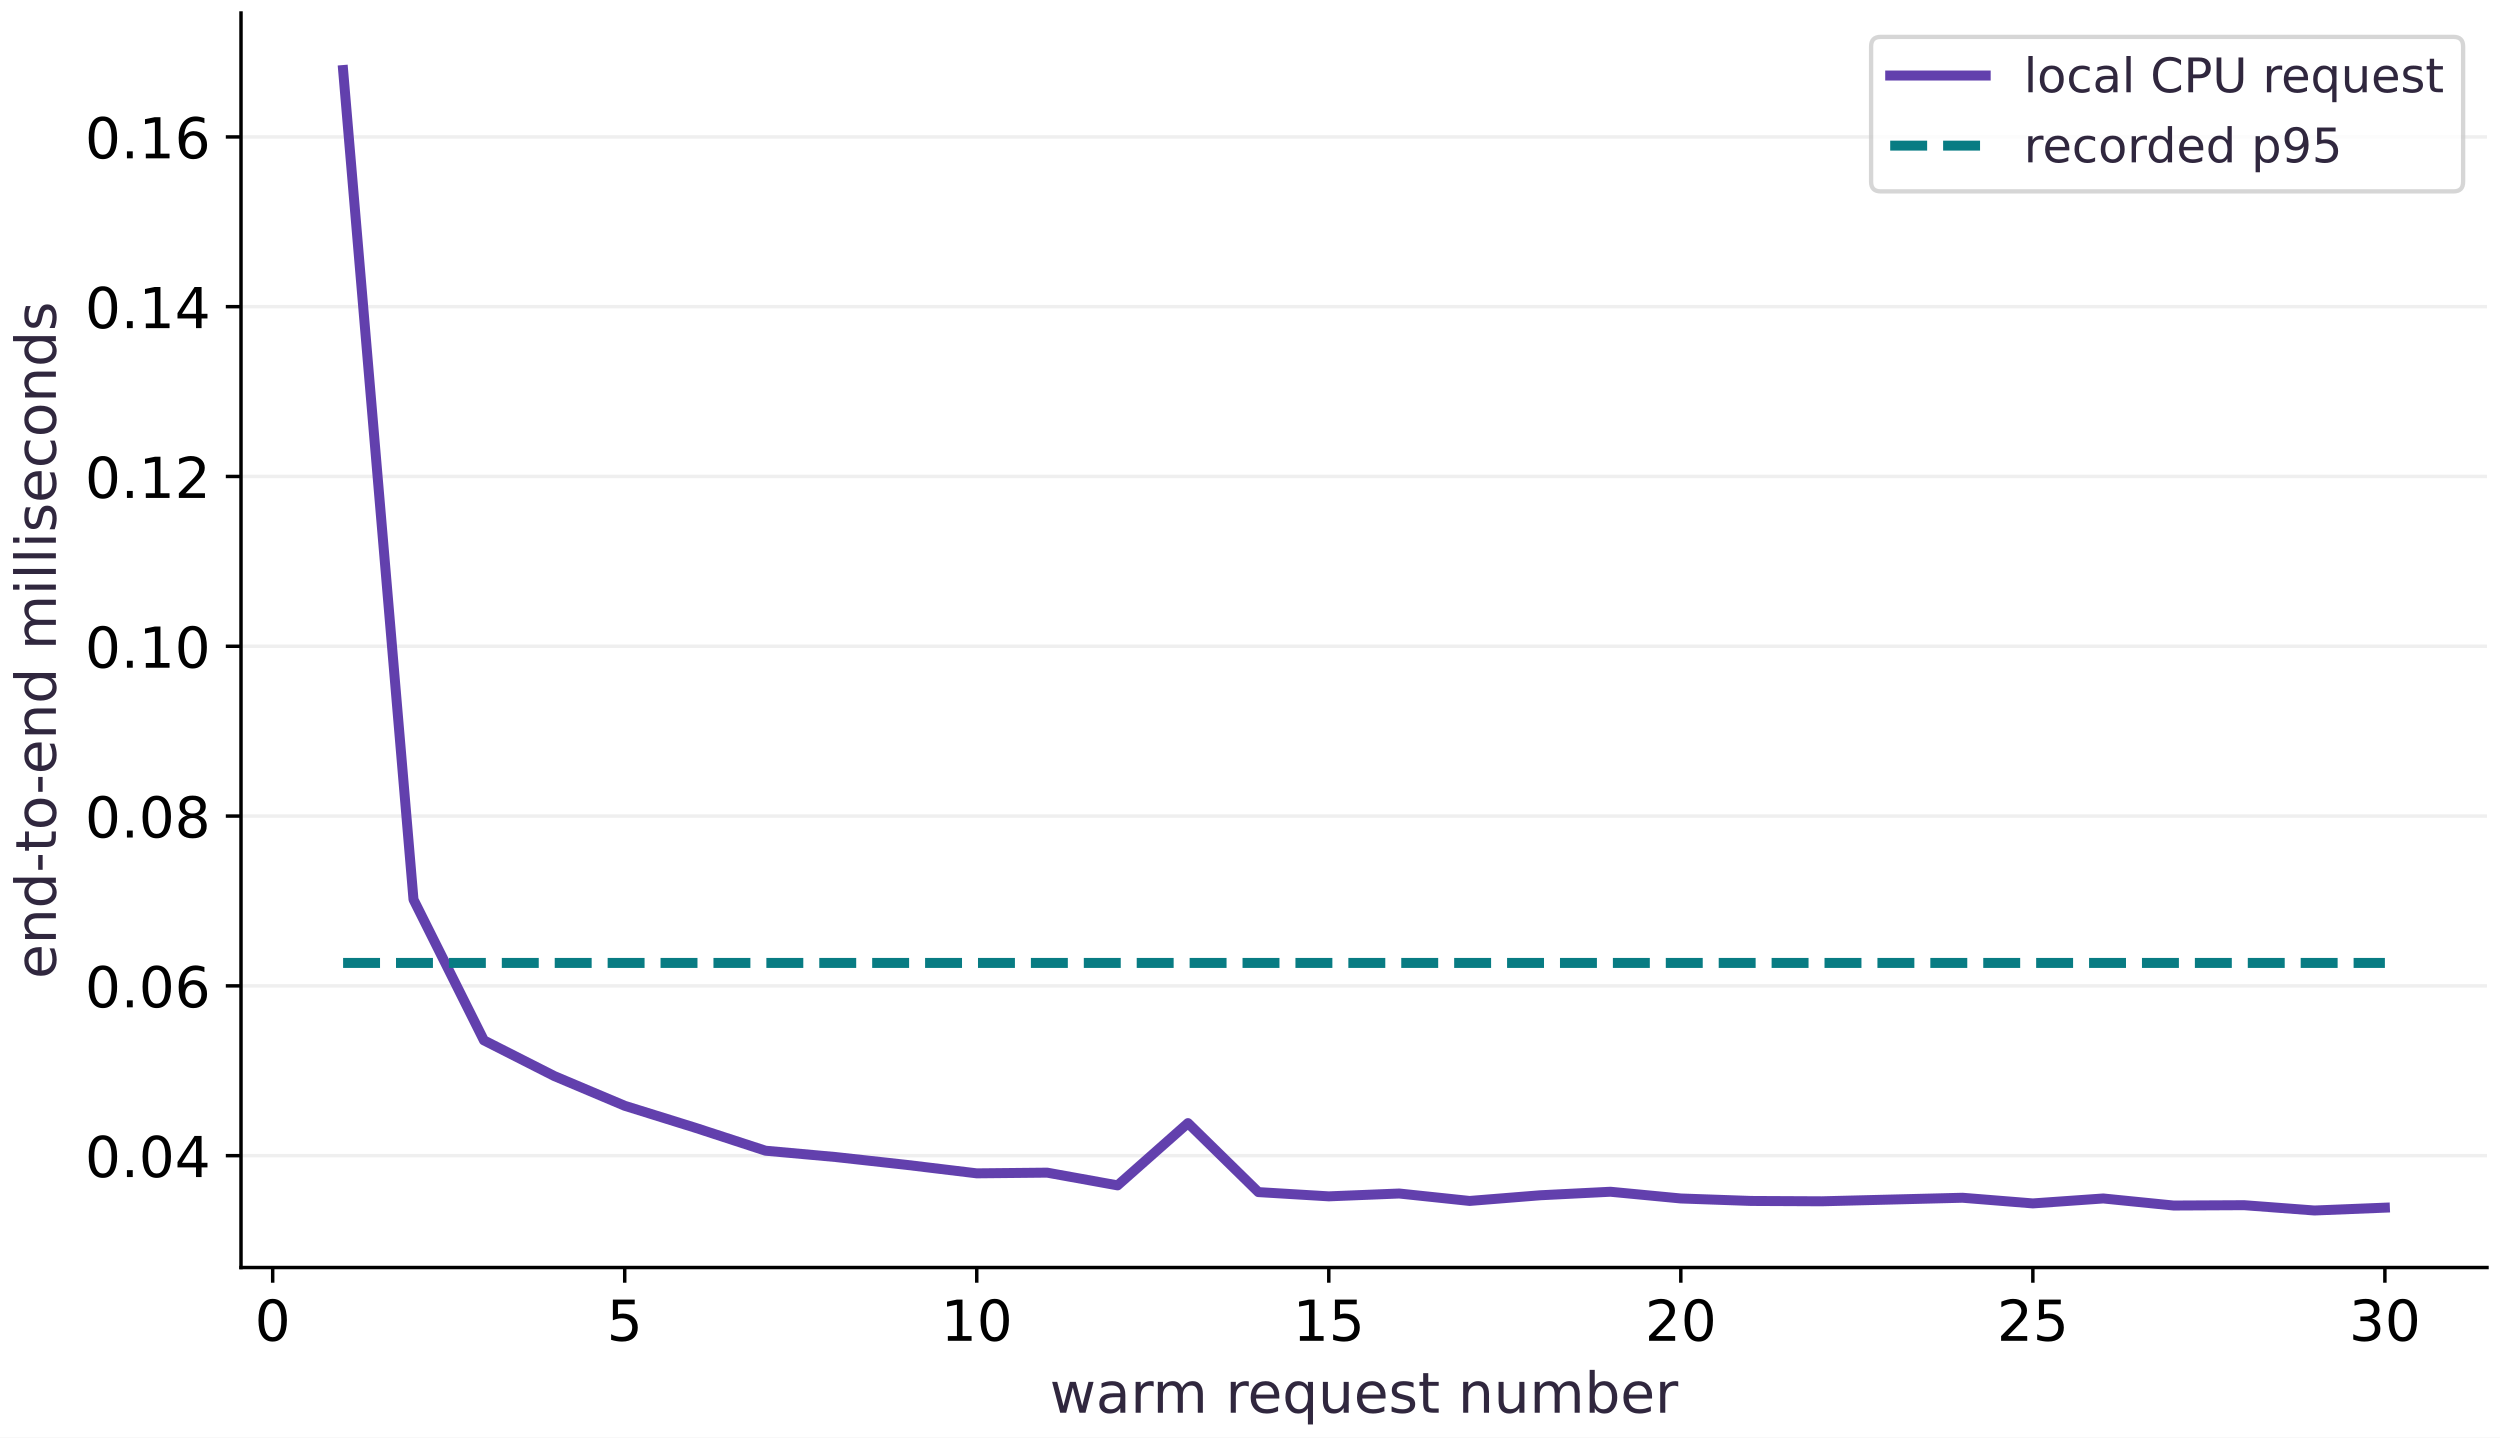
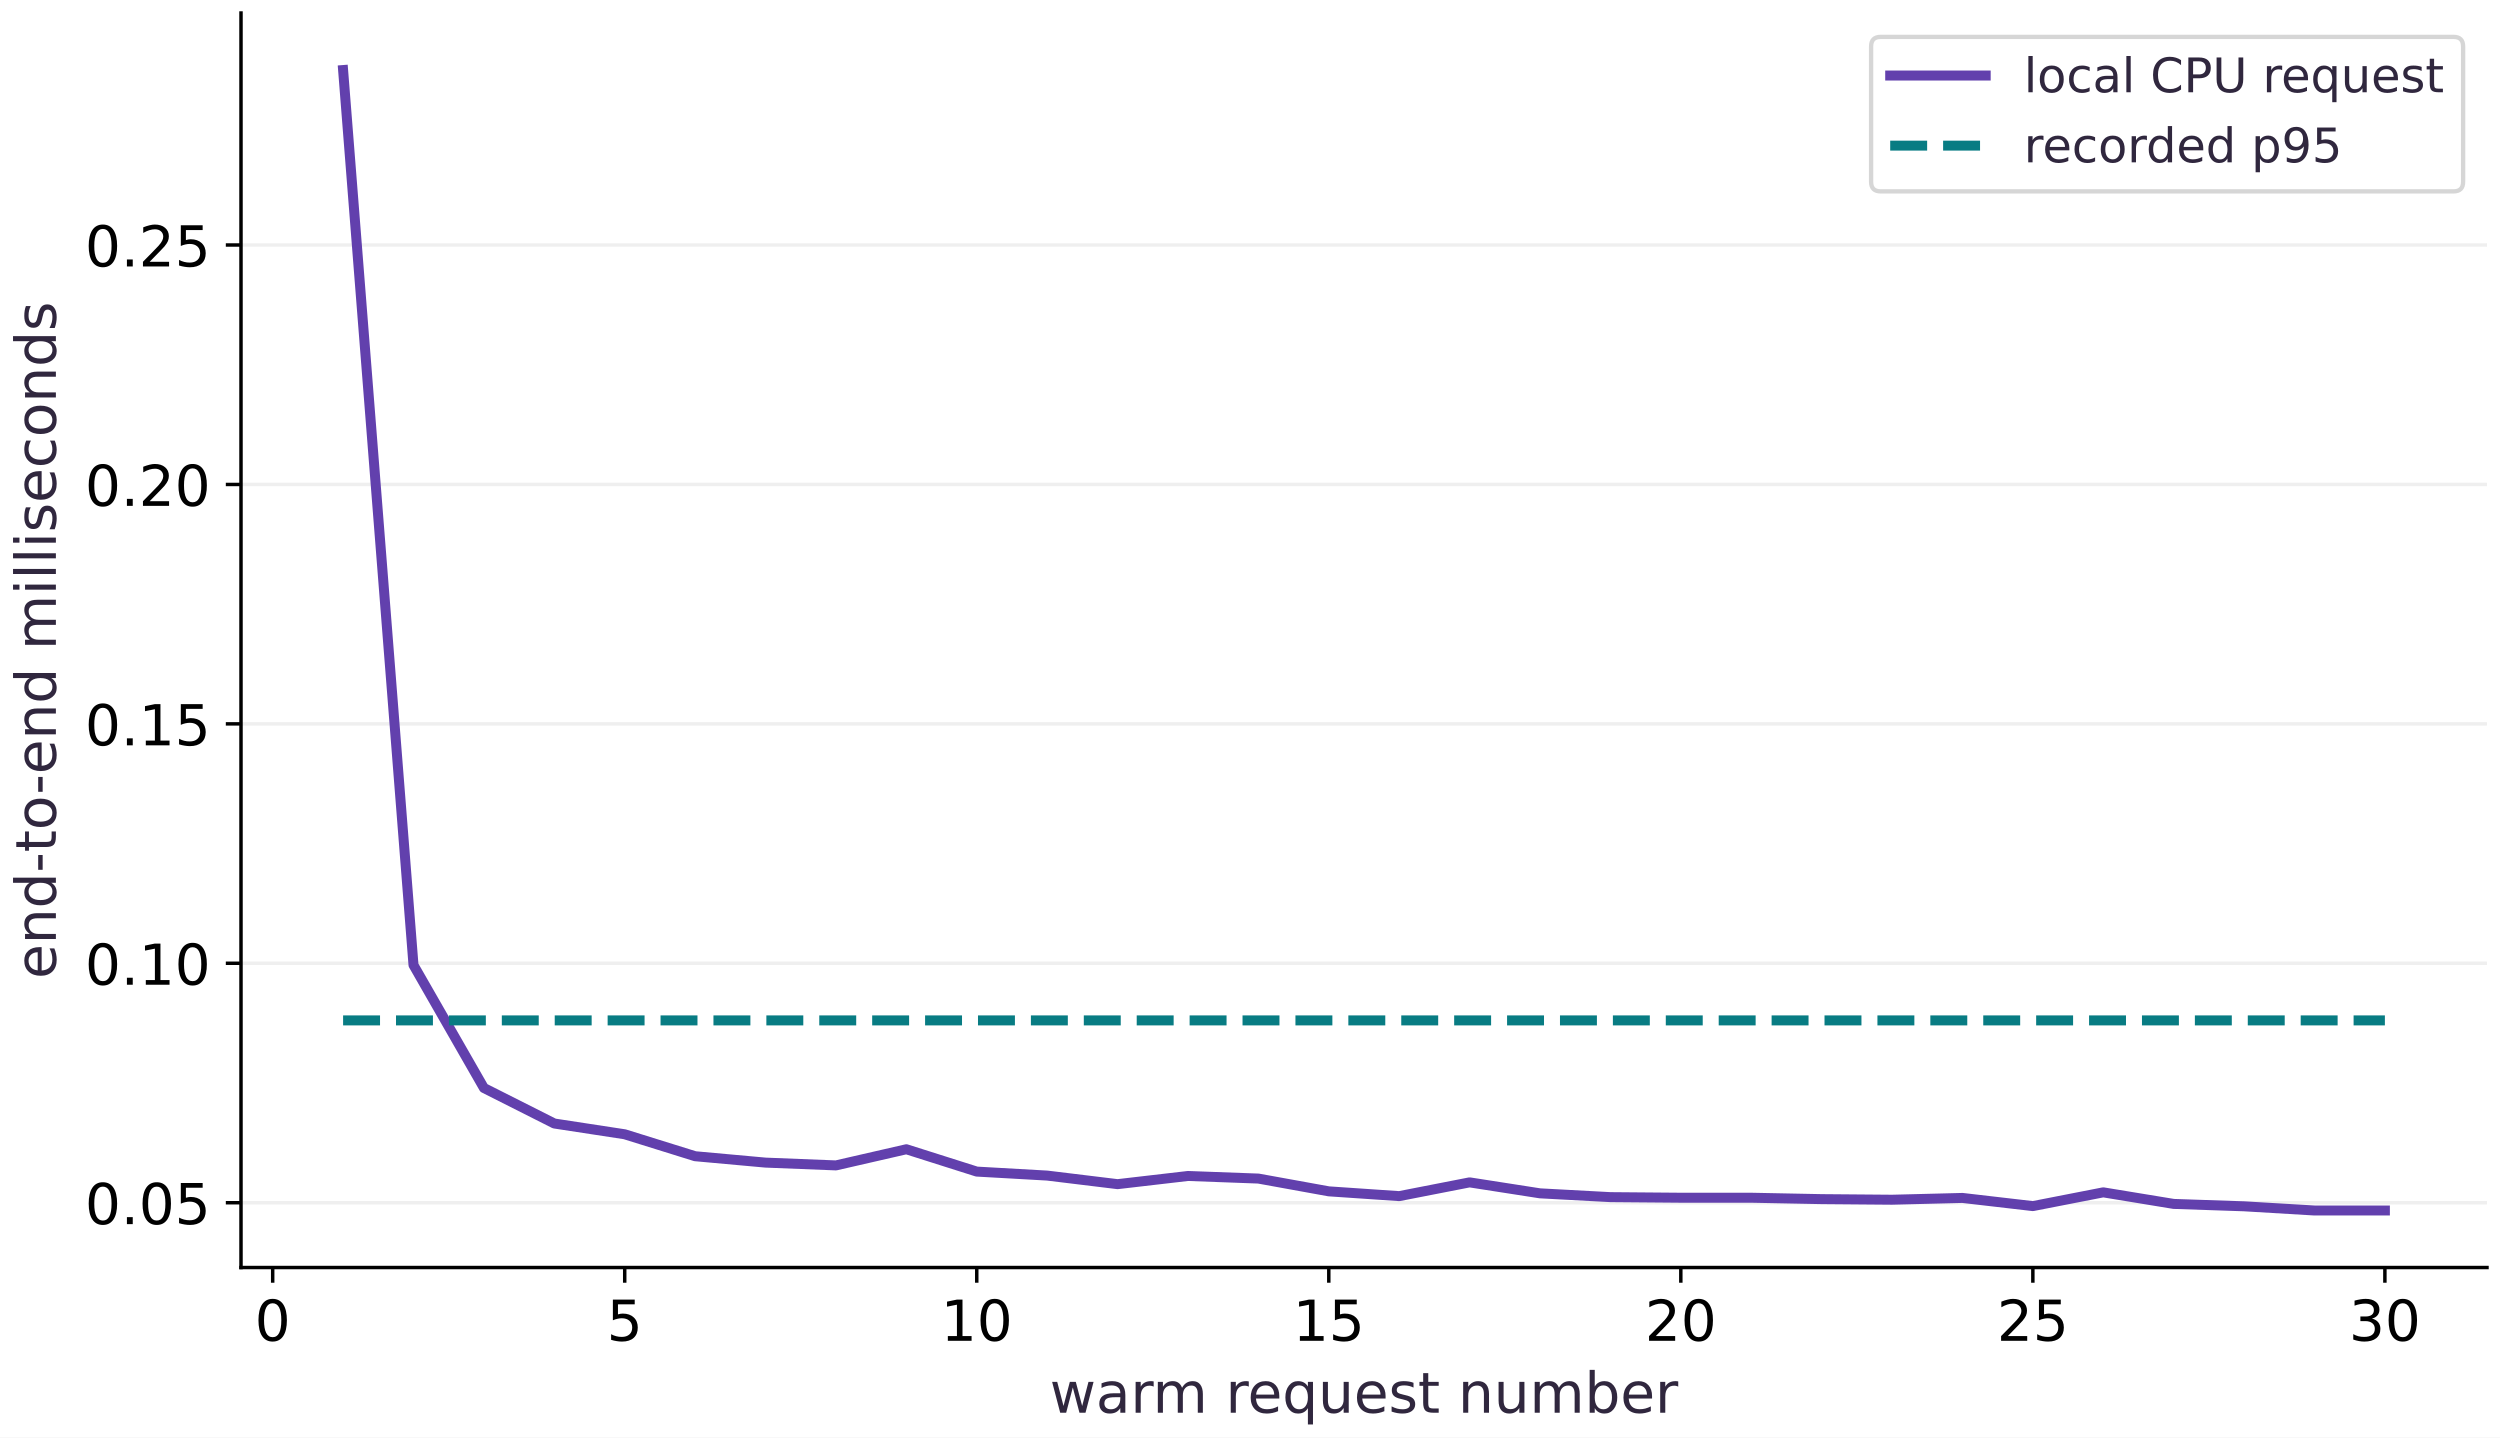
<svg xmlns="http://www.w3.org/2000/svg" xmlns:xlink="http://www.w3.org/1999/xlink" width="576pt" height="331.2pt" viewBox="0 0 576 331.2" version="1.1">
  <defs>
    <style type="text/css">*{stroke-linejoin: round; stroke-linecap: butt}</style>
  </defs>
  <g id="figure_1">
    <g id="patch_1">
      <path d="M 0 331.2 L 576 331.2 L 576 0 L 0 0 z " style="fill: #ffffff" />
    </g>
    <g id="axes_1">
      <g id="patch_2">
        <path d="M 55.527 292.037 L 573 292.037 L 573 3 L 55.527 3 z " style="fill: #ffffff" />
      </g>
      <g id="matplotlib.axis_1">
        <g id="xtick_1">
          <g id="line2d_1">
            <defs>
              <path id="m0c3497cf6a" d="M 0 0 L 0 3.5 " style="stroke: #000000; stroke-width: 0.8" />
            </defs>
            <g>
              <use xlink:href="#m0c3497cf6a" x="62.827" y="292.037" style="stroke: #000000; stroke-width: 0.8" />
            </g>
          </g>
          <g id="text_1">
            <text style="font-size: 13px; font-family: 'DejaVu Sans'; text-anchor: middle" x="62.827" y="308.915" transform="rotate(-0 62.82689 308.9146)">0</text>
          </g>
        </g>
        <g id="xtick_2">
          <g id="line2d_2">
            <g>
              <use xlink:href="#m0c3497cf6a" x="143.935" y="292.037" style="stroke: #000000; stroke-width: 0.8" />
            </g>
          </g>
          <g id="text_2">
            <text style="font-size: 13px; font-family: 'DejaVu Sans'; text-anchor: middle" x="143.935" y="308.915" transform="rotate(-0 143.9355 308.9146)">5</text>
          </g>
        </g>
        <g id="xtick_3">
          <g id="line2d_3">
            <g>
              <use xlink:href="#m0c3497cf6a" x="225.044" y="292.037" style="stroke: #000000; stroke-width: 0.8" />
            </g>
          </g>
          <g id="text_3">
            <text style="font-size: 13px; font-family: 'DejaVu Sans'; text-anchor: middle" x="225.044" y="308.915" transform="rotate(-0 225.044 308.9146)">10</text>
          </g>
        </g>
        <g id="xtick_4">
          <g id="line2d_4">
            <g>
              <use xlink:href="#m0c3497cf6a" x="306.153" y="292.037" style="stroke: #000000; stroke-width: 0.8" />
            </g>
          </g>
          <g id="text_4">
            <text style="font-size: 13px; font-family: 'DejaVu Sans'; text-anchor: middle" x="306.153" y="308.915" transform="rotate(-0 306.1526 308.9146)">15</text>
          </g>
        </g>
        <g id="xtick_5">
          <g id="line2d_5">
            <g>
              <use xlink:href="#m0c3497cf6a" x="387.261" y="292.037" style="stroke: #000000; stroke-width: 0.8" />
            </g>
          </g>
          <g id="text_5">
            <text style="font-size: 13px; font-family: 'DejaVu Sans'; text-anchor: middle" x="387.261" y="308.915" transform="rotate(-0 387.2611 308.9146)">20</text>
          </g>
        </g>
        <g id="xtick_6">
          <g id="line2d_6">
            <g>
              <use xlink:href="#m0c3497cf6a" x="468.37" y="292.037" style="stroke: #000000; stroke-width: 0.8" />
            </g>
          </g>
          <g id="text_6">
            <text style="font-size: 13px; font-family: 'DejaVu Sans'; text-anchor: middle" x="468.37" y="308.915" transform="rotate(-0 468.3697 308.9146)">25</text>
          </g>
        </g>
        <g id="xtick_7">
          <g id="line2d_7">
            <g>
              <use xlink:href="#m0c3497cf6a" x="549.478" y="292.037" style="stroke: #000000; stroke-width: 0.8" />
            </g>
          </g>
          <g id="text_7">
            <text style="font-size: 13px; font-family: 'DejaVu Sans'; text-anchor: middle" x="549.478" y="308.915" transform="rotate(-0 549.4783 308.9146)">30</text>
          </g>
        </g>
        <g id="text_8">
          <text style="font-size: 13px; font-family: 'DejaVu Sans'; text-anchor: middle; fill: #30273e" x="314.263" y="325.496" transform="rotate(-0 314.2634 325.4962)">warm request number</text>
        </g>
      </g>
      <g id="matplotlib.axis_2">
        <g id="ytick_1">
          <g id="line2d_8">
-             <path d="M 55.527 266.265 L 573 266.265 " clip-path="url(#p10ae102fa5)" style="fill: none; stroke: #b0b0b0; stroke-opacity: 0.2; stroke-width: 0.8; stroke-linecap: square" />
+             <path d="M 55.527 277.106 L 573 277.106 " clip-path="url(#pd435cf1a24)" style="fill: none; stroke: #b0b0b0; stroke-opacity: 0.2; stroke-width: 0.8; stroke-linecap: square" />
          </g>
          <g id="line2d_9">
            <defs>
              <path id="m24c27273c3" d="M 0 0 L -3.5 0 " style="stroke: #000000; stroke-width: 0.8" />
            </defs>
            <g>
-               <use xlink:href="#m24c27273c3" x="55.527" y="266.265" style="stroke: #000000; stroke-width: 0.8" />
+               <use xlink:href="#m24c27273c3" x="55.527" y="277.106" style="stroke: #000000; stroke-width: 0.8" />
            </g>
          </g>
          <g id="text_9">
-             <text style="font-size: 13px; font-family: 'DejaVu Sans'; text-anchor: end" x="48.527" y="271.204" transform="rotate(-0 48.52712 271.2039)">0.04</text>
+             <text style="font-size: 13px; font-family: 'DejaVu Sans'; text-anchor: end" x="48.527" y="282.045" transform="rotate(-0 48.52712 282.0445)">0.05</text>
          </g>
        </g>
        <g id="ytick_2">
          <g id="line2d_10">
-             <path d="M 55.527 227.144 L 573 227.144 " clip-path="url(#p10ae102fa5)" style="fill: none; stroke: #b0b0b0; stroke-opacity: 0.2; stroke-width: 0.8; stroke-linecap: square" />
+             <path d="M 55.527 221.943 L 573 221.943 " clip-path="url(#pd435cf1a24)" style="fill: none; stroke: #b0b0b0; stroke-opacity: 0.2; stroke-width: 0.8; stroke-linecap: square" />
          </g>
          <g id="line2d_11">
            <g>
-               <use xlink:href="#m24c27273c3" x="55.527" y="227.144" style="stroke: #000000; stroke-width: 0.8" />
+               <use xlink:href="#m24c27273c3" x="55.527" y="221.943" style="stroke: #000000; stroke-width: 0.8" />
            </g>
          </g>
          <g id="text_10">
-             <text style="font-size: 13px; font-family: 'DejaVu Sans'; text-anchor: end" x="48.527" y="232.083" transform="rotate(-0 48.52712 232.0834)">0.06</text>
+             <text style="font-size: 13px; font-family: 'DejaVu Sans'; text-anchor: end" x="48.527" y="226.882" transform="rotate(-0 48.52712 226.8816)">0.10</text>
          </g>
        </g>
        <g id="ytick_3">
          <g id="line2d_12">
-             <path d="M 55.527 188.024 L 573 188.024 " clip-path="url(#p10ae102fa5)" style="fill: none; stroke: #b0b0b0; stroke-opacity: 0.2; stroke-width: 0.8; stroke-linecap: square" />
+             <path d="M 55.527 166.78 L 573 166.78 " clip-path="url(#pd435cf1a24)" style="fill: none; stroke: #b0b0b0; stroke-opacity: 0.2; stroke-width: 0.8; stroke-linecap: square" />
          </g>
          <g id="line2d_13">
            <g>
-               <use xlink:href="#m24c27273c3" x="55.527" y="188.024" style="stroke: #000000; stroke-width: 0.8" />
+               <use xlink:href="#m24c27273c3" x="55.527" y="166.78" style="stroke: #000000; stroke-width: 0.8" />
            </g>
          </g>
          <g id="text_11">
-             <text style="font-size: 13px; font-family: 'DejaVu Sans'; text-anchor: end" x="48.527" y="192.963" transform="rotate(-0 48.52712 192.9629)">0.08</text>
+             <text style="font-size: 13px; font-family: 'DejaVu Sans'; text-anchor: end" x="48.527" y="171.719" transform="rotate(-0 48.52712 171.7187)">0.15</text>
          </g>
        </g>
        <g id="ytick_4">
          <g id="line2d_14">
-             <path d="M 55.527 148.903 L 573 148.903 " clip-path="url(#p10ae102fa5)" style="fill: none; stroke: #b0b0b0; stroke-opacity: 0.2; stroke-width: 0.8; stroke-linecap: square" />
+             <path d="M 55.527 111.617 L 573 111.617 " clip-path="url(#pd435cf1a24)" style="fill: none; stroke: #b0b0b0; stroke-opacity: 0.2; stroke-width: 0.8; stroke-linecap: square" />
          </g>
          <g id="line2d_15">
            <g>
-               <use xlink:href="#m24c27273c3" x="55.527" y="148.903" style="stroke: #000000; stroke-width: 0.8" />
+               <use xlink:href="#m24c27273c3" x="55.527" y="111.617" style="stroke: #000000; stroke-width: 0.8" />
            </g>
          </g>
          <g id="text_12">
-             <text style="font-size: 13px; font-family: 'DejaVu Sans'; text-anchor: end" x="48.527" y="153.842" transform="rotate(-0 48.52712 153.8425)">0.10</text>
+             <text style="font-size: 13px; font-family: 'DejaVu Sans'; text-anchor: end" x="48.527" y="116.556" transform="rotate(-0 48.52712 116.5558)">0.20</text>
          </g>
        </g>
        <g id="ytick_5">
          <g id="line2d_16">
-             <path d="M 55.527 109.783 L 573 109.783 " clip-path="url(#p10ae102fa5)" style="fill: none; stroke: #b0b0b0; stroke-opacity: 0.2; stroke-width: 0.8; stroke-linecap: square" />
+             <path d="M 55.527 56.454 L 573 56.454 " clip-path="url(#pd435cf1a24)" style="fill: none; stroke: #b0b0b0; stroke-opacity: 0.2; stroke-width: 0.8; stroke-linecap: square" />
          </g>
          <g id="line2d_17">
            <g>
-               <use xlink:href="#m24c27273c3" x="55.527" y="109.783" style="stroke: #000000; stroke-width: 0.8" />
+               <use xlink:href="#m24c27273c3" x="55.527" y="56.454" style="stroke: #000000; stroke-width: 0.8" />
            </g>
          </g>
          <g id="text_13">
-             <text style="font-size: 13px; font-family: 'DejaVu Sans'; text-anchor: end" x="48.527" y="114.722" transform="rotate(-0 48.52712 114.722)">0.12</text>
-           </g>
-         </g>
-         <g id="ytick_6">
-           <g id="line2d_18">
-             <path d="M 55.527 70.663 L 573 70.663 " clip-path="url(#p10ae102fa5)" style="fill: none; stroke: #b0b0b0; stroke-opacity: 0.2; stroke-width: 0.8; stroke-linecap: square" />
-           </g>
-           <g id="line2d_19">
-             <g>
-               <use xlink:href="#m24c27273c3" x="55.527" y="70.663" style="stroke: #000000; stroke-width: 0.8" />
-             </g>
-           </g>
-           <g id="text_14">
-             <text style="font-size: 13px; font-family: 'DejaVu Sans'; text-anchor: end" x="48.527" y="75.602" transform="rotate(-0 48.52712 75.60156)">0.14</text>
-           </g>
-         </g>
-         <g id="ytick_7">
-           <g id="line2d_20">
-             <path d="M 55.527 31.542 L 573 31.542 " clip-path="url(#p10ae102fa5)" style="fill: none; stroke: #b0b0b0; stroke-opacity: 0.2; stroke-width: 0.8; stroke-linecap: square" />
-           </g>
-           <g id="line2d_21">
-             <g>
-               <use xlink:href="#m24c27273c3" x="55.527" y="31.542" style="stroke: #000000; stroke-width: 0.8" />
-             </g>
-           </g>
-           <g id="text_15">
-             <text style="font-size: 13px; font-family: 'DejaVu Sans'; text-anchor: end" x="48.527" y="36.481" transform="rotate(-0 48.52712 36.48109)">0.16</text>
-           </g>
-         </g>
-         <g id="text_16">
+             <text style="font-size: 13px; font-family: 'DejaVu Sans'; text-anchor: end" x="48.527" y="61.393" transform="rotate(-0 48.52712 61.39289)">0.25</text>
+           </g>
+         </g>
+         <g id="text_14">
          <text style="font-size: 13px; font-family: 'DejaVu Sans'; text-anchor: middle; fill: #30273e" x="12.878" y="147.518" transform="rotate(-90 12.87821 147.5184)">end-to-end milliseconds</text>
        </g>
      </g>
-       <g id="line2d_22">
-         <path d="M 79.049 16.138 L 95.27 207.257 L 111.492 239.696 L 127.714 247.927 L 143.935 254.773 L 160.157 259.827 L 176.379 265.122 L 192.601 266.589 L 208.822 268.383 L 225.044 270.339 L 241.266 270.177 L 257.487 273.111 L 273.709 258.767 L 289.931 274.66 L 306.153 275.639 L 322.374 274.985 L 338.596 276.698 L 354.818 275.394 L 371.039 274.578 L 387.261 276.128 L 403.483 276.699 L 419.705 276.779 L 435.926 276.372 L 452.148 275.962 L 468.37 277.267 L 484.591 276.127 L 500.813 277.756 L 517.035 277.674 L 533.257 278.899 L 549.478 278.246 " clip-path="url(#p10ae102fa5)" style="fill: none; stroke: #6240ad; stroke-width: 2.3; stroke-linecap: square" />
-       </g>
-       <g id="line2d_23">
-         <path d="M 79.049 221.855 L 95.27 221.855 L 111.492 221.855 L 127.714 221.855 L 143.935 221.855 L 160.157 221.855 L 176.379 221.855 L 192.601 221.855 L 208.822 221.855 L 225.044 221.855 L 241.266 221.855 L 257.487 221.855 L 273.709 221.855 L 289.931 221.855 L 306.153 221.855 L 322.374 221.855 L 338.596 221.855 L 354.818 221.855 L 371.039 221.855 L 387.261 221.855 L 403.483 221.855 L 419.705 221.855 L 435.926 221.855 L 452.148 221.855 L 468.37 221.855 L 484.591 221.855 L 500.813 221.855 L 517.035 221.855 L 533.257 221.855 L 549.478 221.855 " clip-path="url(#p10ae102fa5)" style="fill: none; stroke-dasharray: 8.51,3.68; stroke-dashoffset: 0; stroke: #087c83; stroke-width: 2.3" />
+       <g id="line2d_18">
+         <path d="M 79.049 16.138 L 95.27 222.356 L 111.492 250.672 L 127.714 258.855 L 143.935 261.339 L 160.157 266.394 L 176.379 267.865 L 192.601 268.509 L 208.822 264.786 L 225.044 269.934 L 241.266 270.853 L 257.487 272.83 L 273.709 270.945 L 289.931 271.543 L 306.153 274.486 L 322.374 275.589 L 338.596 272.417 L 354.818 274.945 L 371.039 275.819 L 387.261 275.956 L 403.483 275.956 L 419.705 276.279 L 435.926 276.416 L 452.148 276.003 L 468.37 277.887 L 484.591 274.715 L 500.813 277.382 L 517.035 277.933 L 533.257 278.899 L 549.478 278.898 " clip-path="url(#pd435cf1a24)" style="fill: none; stroke: #6240ad; stroke-width: 2.3; stroke-linecap: square" />
+       </g>
+       <g id="line2d_19">
+         <path d="M 79.049 235.099 L 95.27 235.099 L 111.492 235.099 L 127.714 235.099 L 143.935 235.099 L 160.157 235.099 L 176.379 235.099 L 192.601 235.099 L 208.822 235.099 L 225.044 235.099 L 241.266 235.099 L 257.487 235.099 L 273.709 235.099 L 289.931 235.099 L 306.153 235.099 L 322.374 235.099 L 338.596 235.099 L 354.818 235.099 L 371.039 235.099 L 387.261 235.099 L 403.483 235.099 L 419.705 235.099 L 435.926 235.099 L 452.148 235.099 L 468.37 235.099 L 484.591 235.099 L 500.813 235.099 L 517.035 235.099 L 533.257 235.099 L 549.478 235.099 " clip-path="url(#pd435cf1a24)" style="fill: none; stroke-dasharray: 8.51,3.68; stroke-dashoffset: 0; stroke: #087c83; stroke-width: 2.3" />
      </g>
      <g id="patch_3">
        <path d="M 55.527 292.037 L 55.527 3 " style="fill: none; stroke: #000000; stroke-width: 0.8; stroke-linejoin: miter; stroke-linecap: square" />
      </g>
      <g id="patch_4">
        <path d="M 55.527 292.037 L 573 292.037 " style="fill: none; stroke: #000000; stroke-width: 0.8; stroke-linejoin: miter; stroke-linecap: square" />
      </g>
      <g id="legend_1">
        <g id="patch_5">
          <path d="M 433.303 44.092 L 565.3 44.092 Q 567.5 44.092 567.5 41.892 L 567.5 10.7 Q 567.5 8.5 565.3 8.5 L 433.303 8.5 Q 431.103 8.5 431.103 10.7 L 431.103 41.892 Q 431.103 44.092 433.303 44.092 z " style="fill: #ffffff; opacity: 0.8; stroke: #cccccc; stroke-linejoin: miter" />
        </g>
-         <g id="line2d_24">
+         <g id="line2d_20">
          <path d="M 435.503 17.409 L 446.503 17.409 L 457.503 17.409 " style="fill: none; stroke: #6240ad; stroke-width: 2.3; stroke-linecap: square" />
        </g>
-         <g id="text_17">
+         <g id="text_15">
          <text style="font-size: 11px; font-family: 'DejaVu Sans'; text-anchor: start; fill: #30273e" x="466.303" y="21.259" transform="rotate(-0 466.3032 21.25852)">local CPU request</text>
        </g>
-         <g id="line2d_25">
+         <g id="line2d_21">
          <path d="M 435.503 33.554 L 446.503 33.554 L 457.503 33.554 " style="fill: none; stroke-dasharray: 8.51,3.68; stroke-dashoffset: 0; stroke: #087c83; stroke-width: 2.3" />
        </g>
-         <g id="text_18">
+         <g id="text_16">
          <text style="font-size: 11px; font-family: 'DejaVu Sans'; text-anchor: start; fill: #30273e" x="466.303" y="37.404" transform="rotate(-0 466.3032 37.40446)">recorded p95</text>
        </g>
      </g>
    </g>
  </g>
  <defs>
-     <clipPath id="p10ae102fa5">
+     <clipPath id="pd435cf1a24">
      <rect x="55.527" y="3" width="517.473" height="289.036" />
    </clipPath>
  </defs>
</svg>
